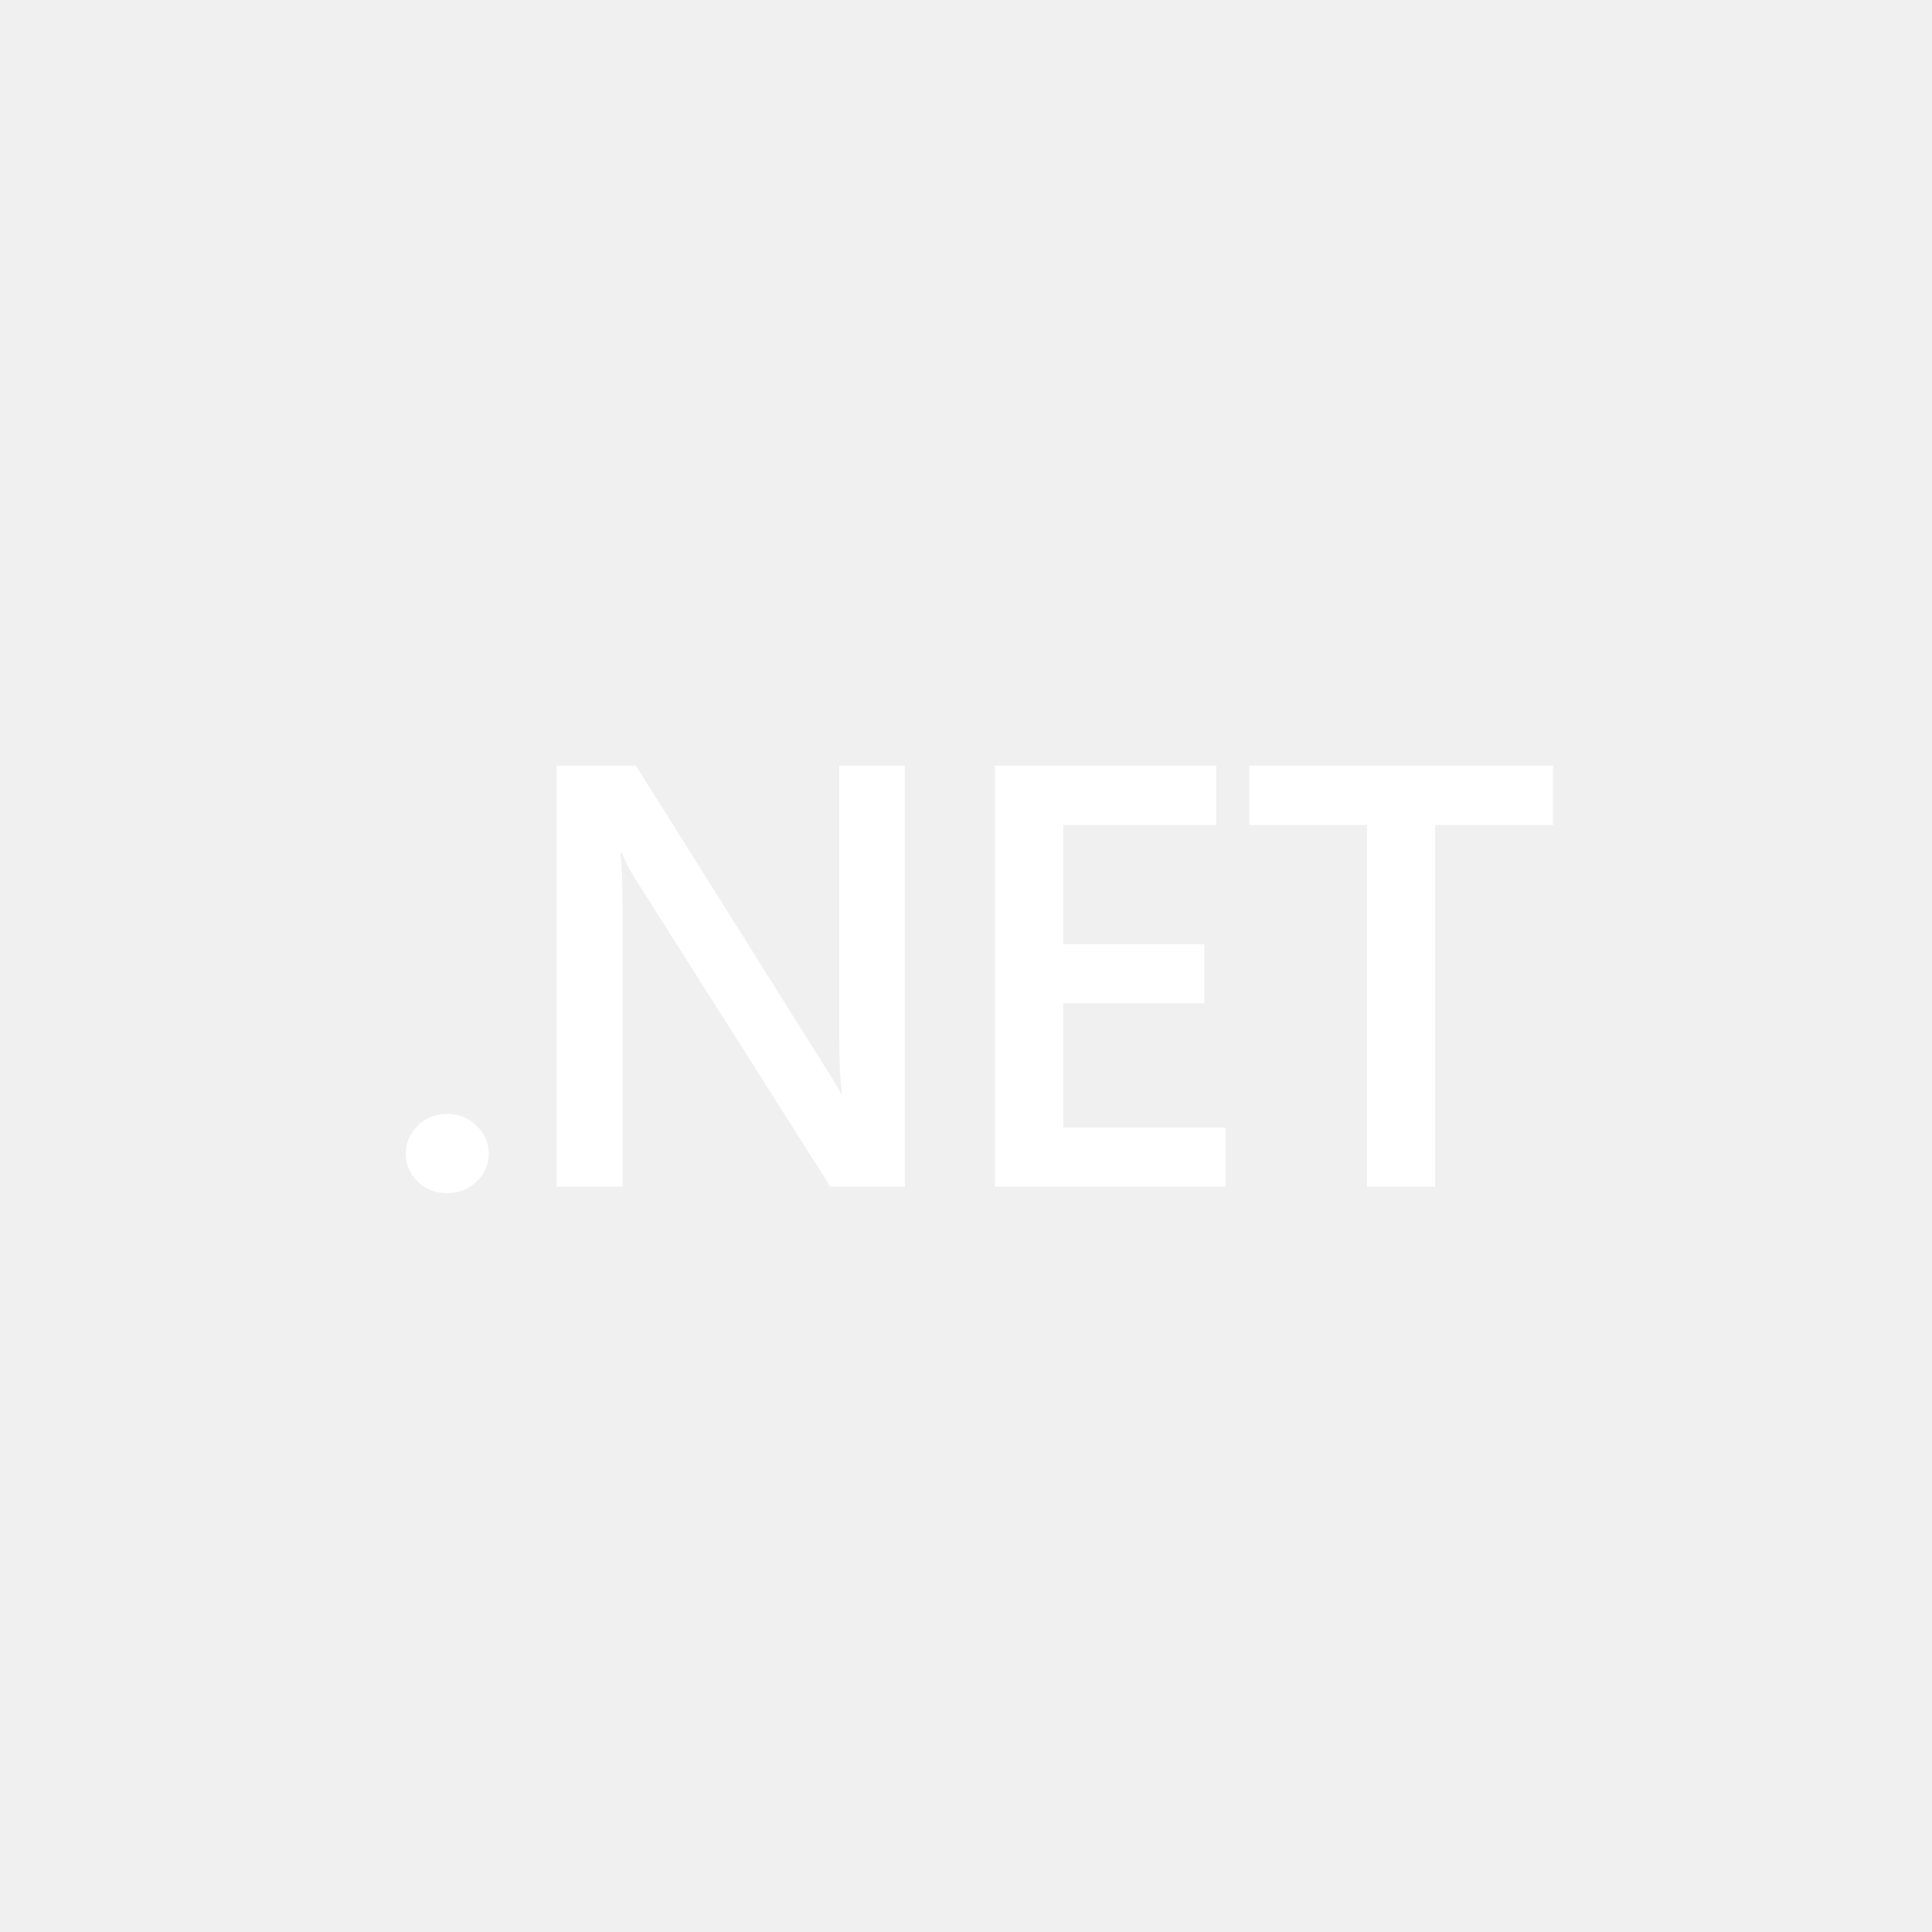
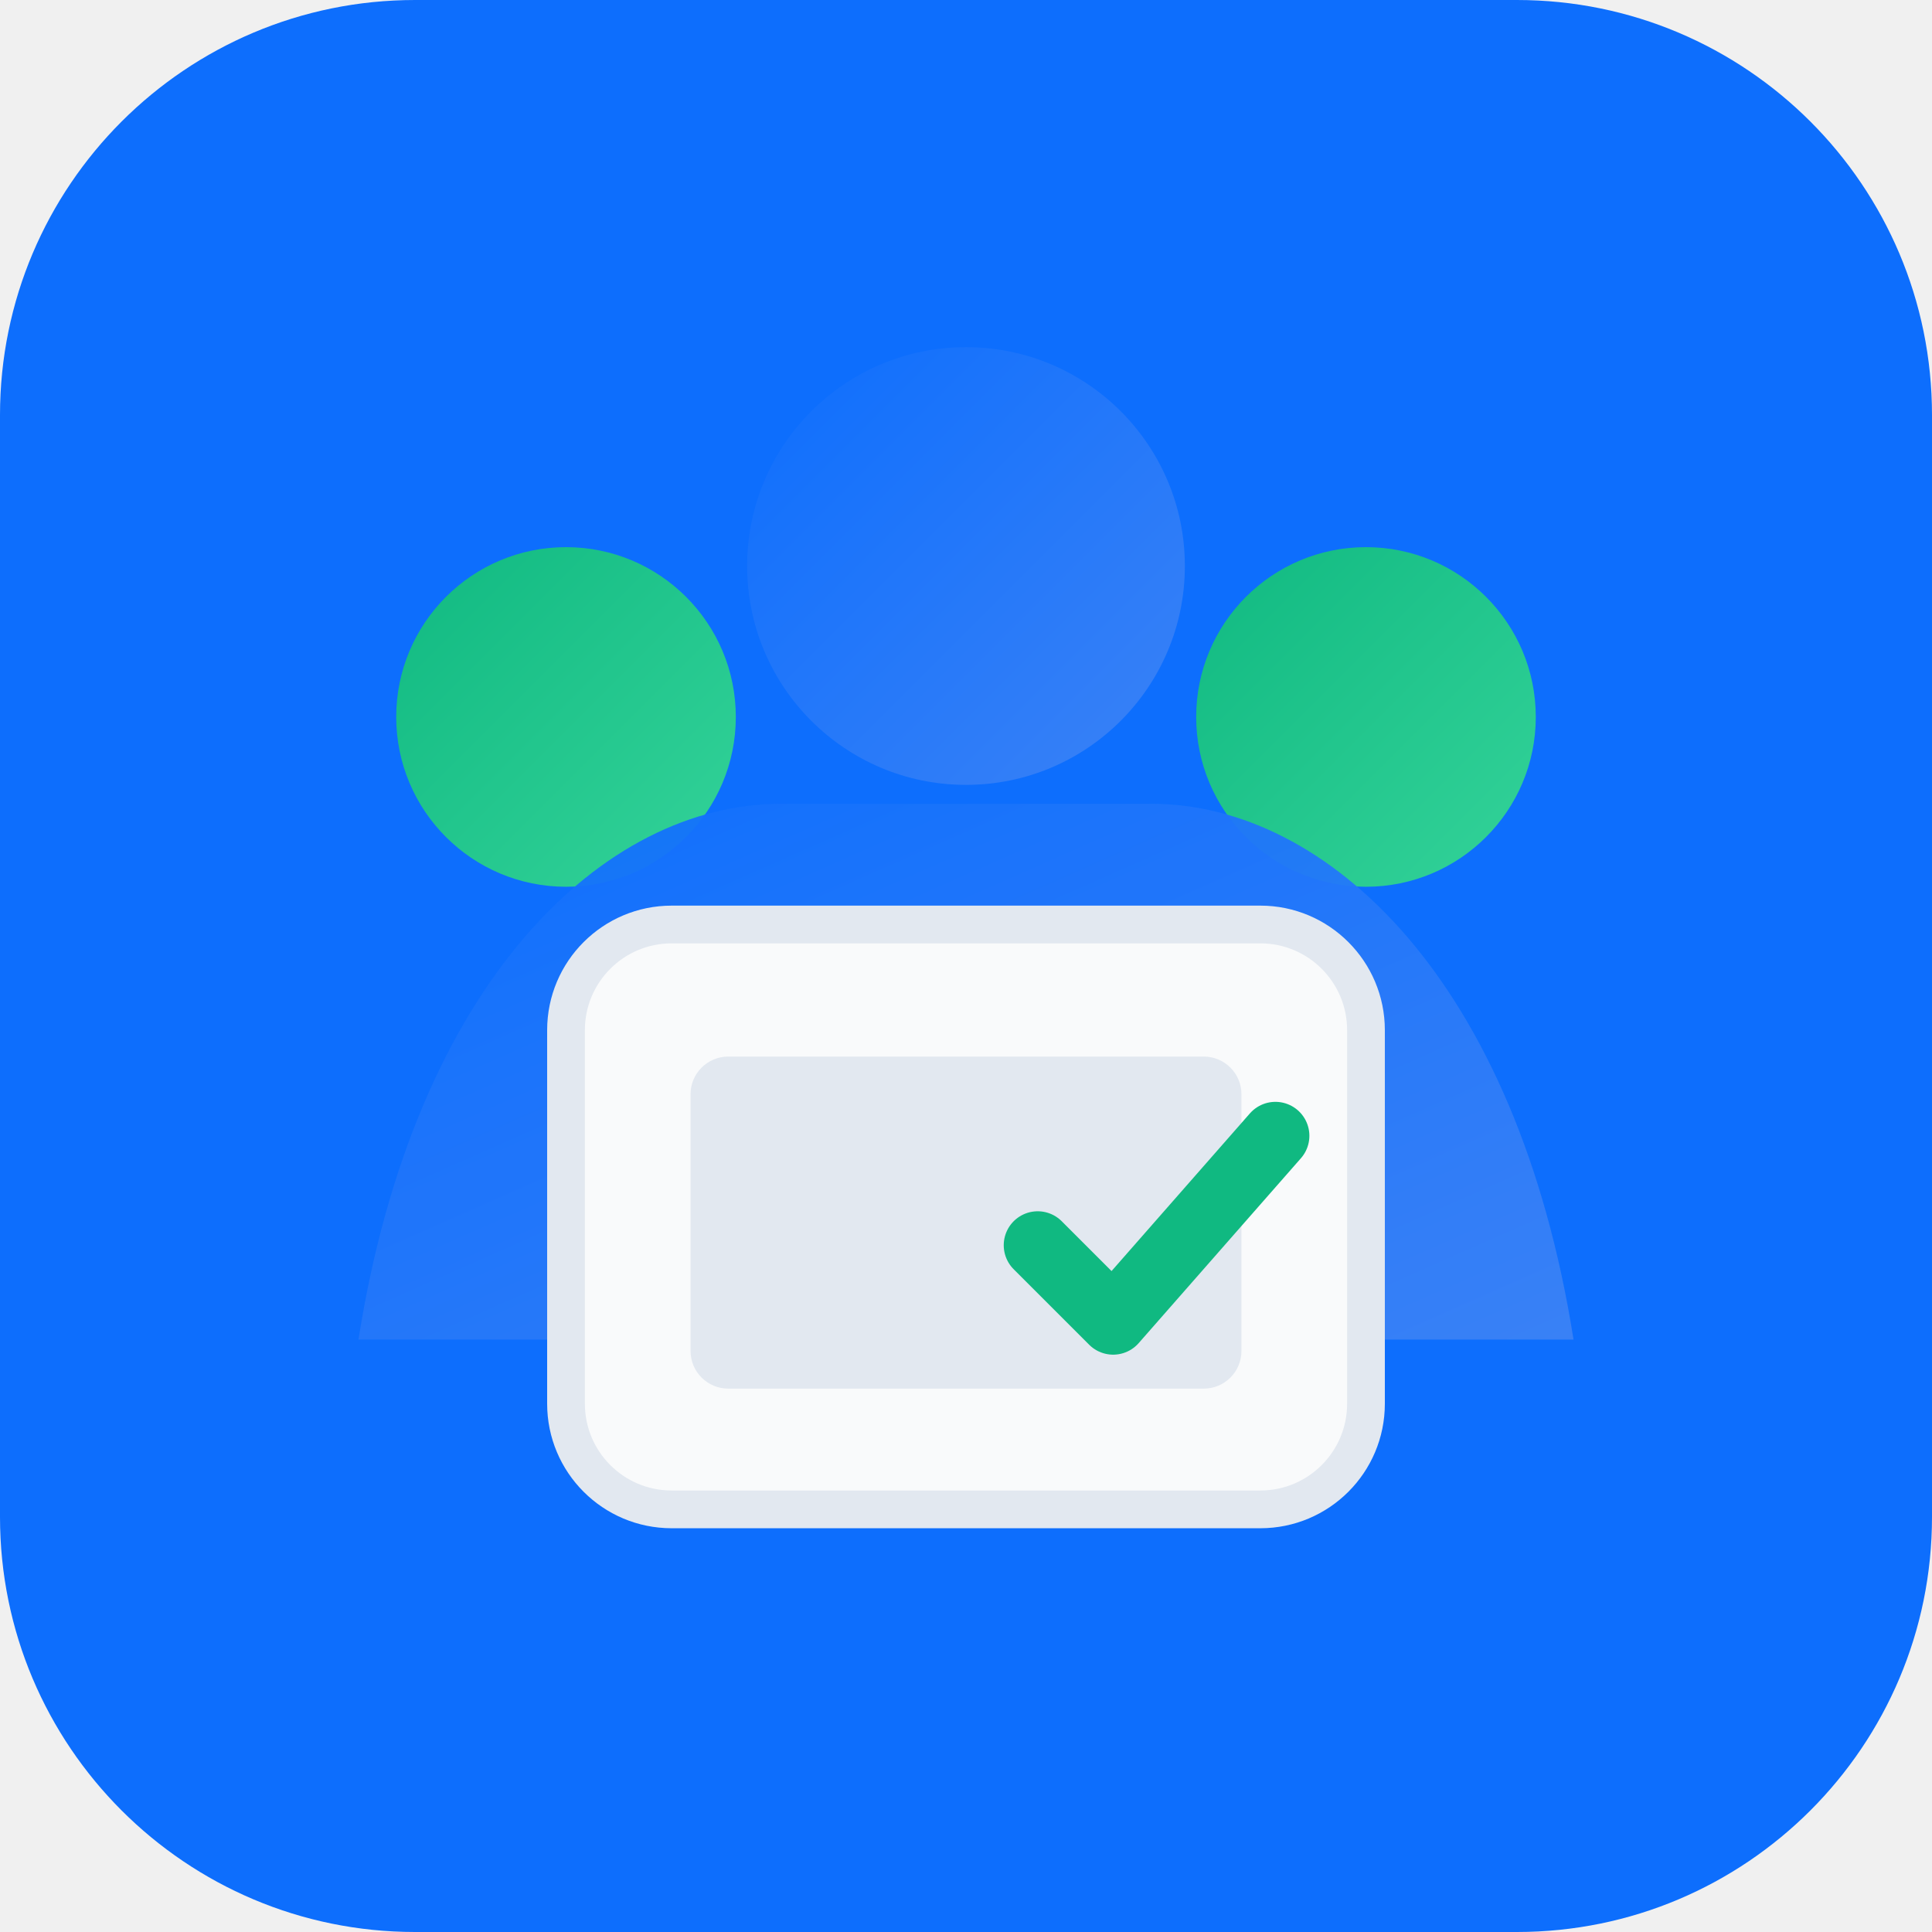
- <svg xmlns="http://www.w3.org/2000/svg" width="456" height="456" viewBox="0 0 456 456" version="1.1" xml:space="preserve" style="fill-rule:evenodd;clip-rule:evenodd;stroke-linejoin:round;stroke-miterlimit:2;">
-   <path d="m 105.5,281.609 c -2.703,0 -5.001,-0.9 -6.893,-2.702 -1.892,-1.848 -2.838,-4.042 -2.838,-6.582 0,-2.587 0.946,-4.804 2.838,-6.652 1.892,-1.848 4.19,-2.772 6.893,-2.772 2.748,0 5.068,0.924 6.96,2.772 1.937,1.848 2.906,4.064 2.906,6.652 0,2.54 -0.968,4.734 -2.906,6.582 -1.892,1.802 -4.212,2.702 -6.96,2.702 z" style="fill:#ffffff;fill-rule:nonzero;stroke-width:0.838" />
-   <path d="M 213.561,280.084 H 195.99 L 149.7,207.054 c -1.171,-1.848 -2.14,-3.765 -2.906,-5.751 h -0.406 c 0.361,2.125 0.541,6.675 0.541,13.65 v 65.132 h -15.543 v -99.36 h 18.719 l 44.737,71.298 c 1.892,2.957 3.109,4.989 3.649,6.098 h 0.27 c -0.45,-2.632 -0.676,-7.09 -0.676,-13.373 v -64.023 h 15.476 z" style="fill:#ffffff;fill-rule:nonzero;stroke-width:0.838" />
-   <path d="m 289.251,280.084 h -54.401 v -99.36 h 52.238 v 13.997 h -36.154 v 28.131 h 33.316 v 13.927 h -33.316 v 29.378 h 38.316 z" style="fill:#ffffff;fill-rule:nonzero;stroke-width:0.838" />
-   <path d="M 366.565,194.721 H 338.722 v 85.363 h -16.084 v -85.363 h -27.775 v -13.997 h 71.701 z" style="fill:#ffffff;fill-rule:nonzero;stroke-width:0.838" />
+ <svg xmlns="http://www.w3.org/2000/svg" viewBox="0 0 512 512">
+   <defs>
+     <linearGradient id="b" x1="0" y1="0" x2="1" y2="1">
+       <stop stop-color="#0D6EFD" />
+       <stop offset="1" stop-color="#3B82F6" />
+     </linearGradient>
+     <linearGradient id="g" x1="0" y1="0" x2="1" y2="1">
+       <stop stop-color="#10B981" />
+       <stop offset="1" stop-color="#34D399" />
+     </linearGradient>
+   </defs>
+   <rect width="512" height="512" rx="110" fill="#0D6EFD" />
+   <circle cx="256" cy="150" r="58" fill="url(#b)" />
+   <circle cx="150" cy="190" r="45" fill="url(#g)" />
+   <circle cx="362" cy="190" r="45" fill="url(#g)" />
+   <path d="M95 355c15-95 65-142 112-142h98c47 0 97 47 112 142" fill="url(#b)" opacity=".95" />
+   <rect x="150" y="245" width="212" height="155" rx="28" fill="#F9FAFB" stroke="#E2E8F0" stroke-width="10" />
+   <rect x="183" y="280" width="146" height="88" rx="10" fill="#E2E8F0" />
+   <path d="M275 330l20 20 43-49" fill="none" stroke="#10B981" stroke-width="18" stroke-linecap="round" stroke-linejoin="round" />
</svg>
